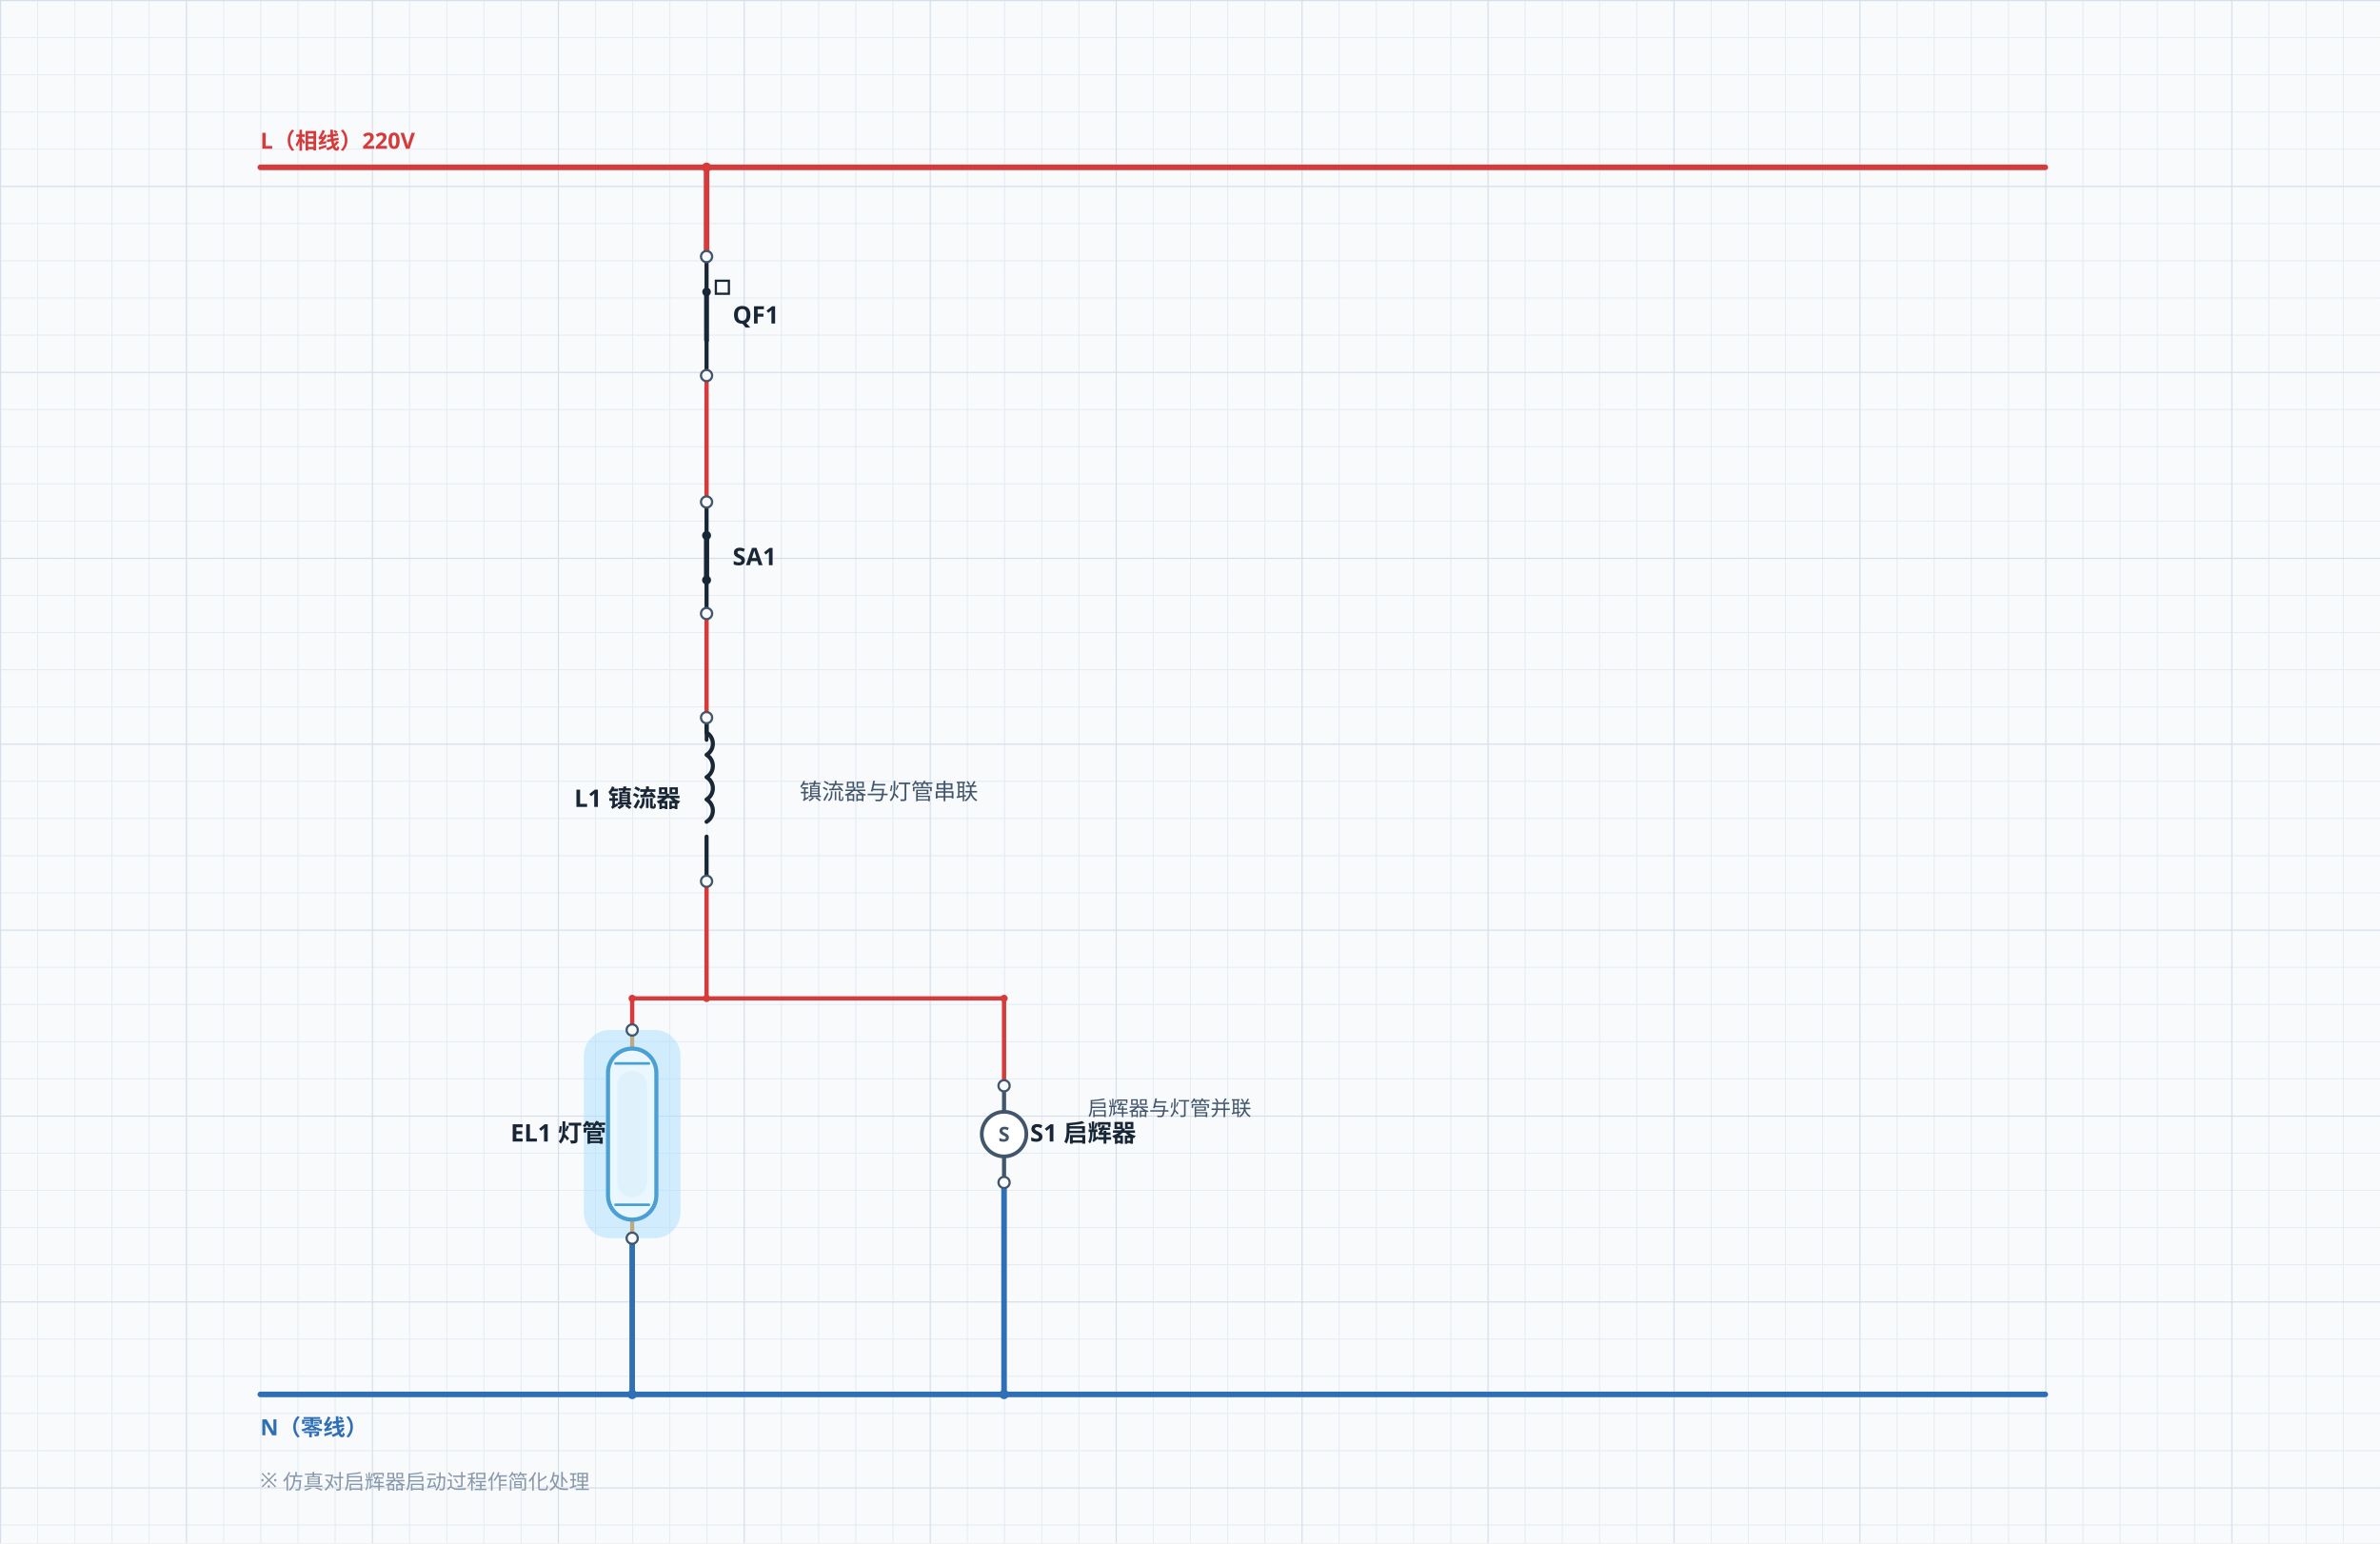
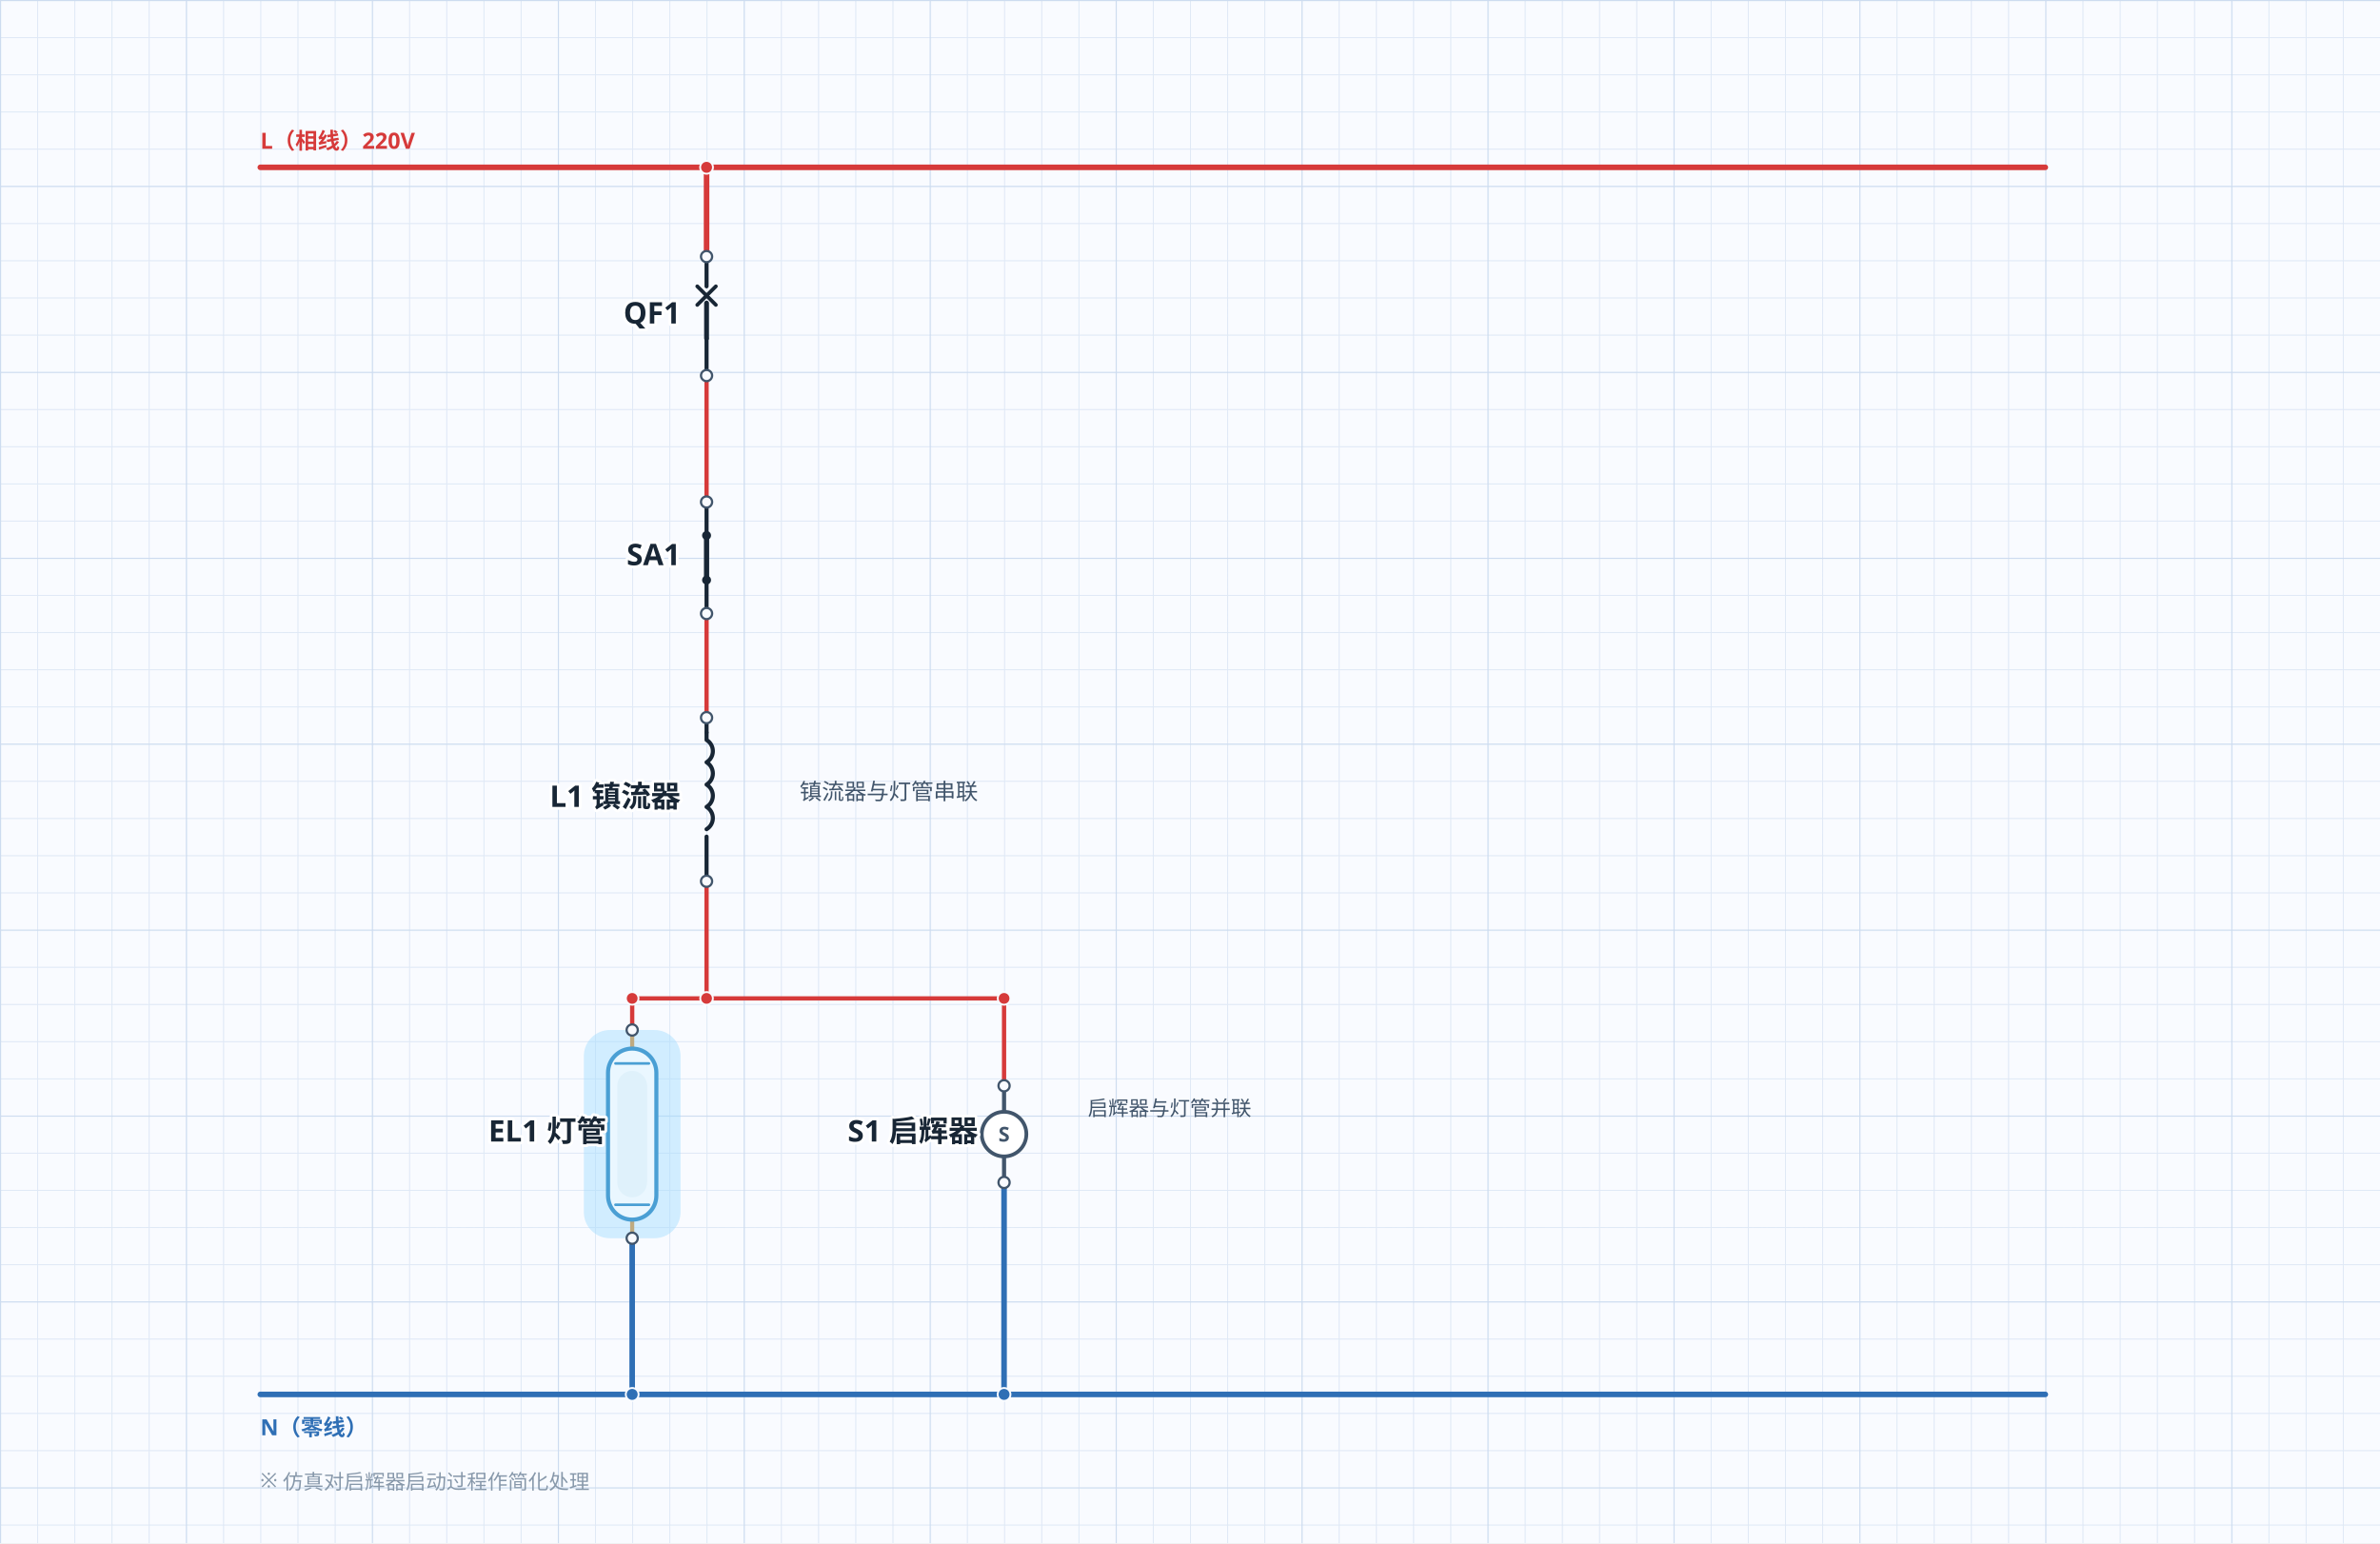
<svg xmlns="http://www.w3.org/2000/svg" viewBox="0 0 1280 830" width="100%" height="100%" preserveAspectRatio="xMidYMid meet" font-family="'Segoe UI','Microsoft YaHei','Noto Sans SC',sans-serif">
  <defs>
    <pattern id="gridMinor" width="20" height="20" patternUnits="userSpaceOnUse">
-       <path d="M 20 0 L 0 0 0 20" fill="none" stroke="#e6ecf4" stroke-width="1" />
+       <path d="M 20 0 L 0 0 0 20" fill="none" stroke="#dfe9f6" stroke-width="1" />
    </pattern>
    <pattern id="gridMajor" width="100" height="100" patternUnits="userSpaceOnUse">
      <rect width="100" height="100" fill="url(#gridMinor)" />
-       <path d="M 100 0 L 0 0 0 100" fill="none" stroke="#d5dfea" stroke-width="1.2" />
+       <path d="M 100 0 L 0 0 0 100" fill="none" stroke="#cddcf0" stroke-width="1.2" />
    </pattern>
    <filter id="soft" x="-20%" y="-20%" width="140%" height="140%">
      <feDropShadow dx="0" dy="1" stdDeviation="2" flood-color="#1b2a3a" flood-opacity="0.08" />
    </filter>
  </defs>
-   <rect x="0" y="0" width="1280" height="830" fill="#f8fafc" />
+   <rect x="0" y="0" width="1280" height="830" fill="#f9fbff" />
  <rect x="0" y="0" width="1280" height="830" fill="url(#gridMajor)" />
  <g class="wires">
-     <g class="wire" data-net="L" style="cursor:default">
-       <line x1="140" y1="90" x2="1100" y2="90" stroke="#d63a3a" stroke-width="3" stroke-linecap="round" opacity="1" />
-       <line x1="380" y1="138" x2="380" y2="90" stroke="#d63a3a" stroke-width="3" stroke-linecap="round" opacity="1" />
-       <circle cx="380" cy="90" r="2.55" fill="#d63a3a" opacity="1" />
+     <g class="wire" data-net="L" data-bus="1" style="cursor:default">
+       <g class="wire-seg" data-wire-seg="L:0" data-net="L" data-seg="0">
+         <line x1="140" y1="90" x2="1100" y2="90" stroke="#d63a3a" stroke-width="3" stroke-linecap="round" opacity="1" />
+       </g>
+       <g class="wire-seg" data-wire-seg="L:null" data-net="L">
+         <line x1="380" y1="138" x2="380" y2="90" stroke="#d63a3a" stroke-width="3" stroke-linecap="round" opacity="1" />
+       </g>
+       <circle class="junction" cx="380" cy="90" r="3.45" fill="#d63a3a" stroke="#f9fbff" stroke-width="1" opacity="1" />
    </g>
-     <g class="wire" data-net="n-qf" style="cursor:default">
-       <line x1="380" y1="202" x2="380" y2="270" stroke="#d63a3a" stroke-width="2.3" stroke-linecap="round" opacity="1" />
+     <g class="wire" data-net="n-qf" data-bus="0" style="cursor:default">
+       <g class="wire-seg" data-wire-seg="n-qf:null" data-net="n-qf">
+         <line x1="380" y1="202" x2="380" y2="270" stroke="#d63a3a" stroke-width="2.3" stroke-linecap="round" opacity="1" />
+       </g>
    </g>
-     <g class="wire" data-net="n-sw" style="cursor:default">
-       <line x1="380" y1="330" x2="380" y2="386" stroke="#d63a3a" stroke-width="2.3" stroke-linecap="round" opacity="1" />
+     <g class="wire" data-net="n-sw" data-bus="0" style="cursor:default">
+       <g class="wire-seg" data-wire-seg="n-sw:null" data-net="n-sw">
+         <line x1="380" y1="330" x2="380" y2="386" stroke="#d63a3a" stroke-width="2.3" stroke-linecap="round" opacity="1" />
+       </g>
    </g>
-     <g class="wire" data-net="n-A" style="cursor:default">
-       <line x1="340" y1="537" x2="540" y2="537" stroke="#d63a3a" stroke-width="2.3" stroke-linecap="round" opacity="1" />
-       <line x1="380" y1="474" x2="380" y2="537" stroke="#d63a3a" stroke-width="2.3" stroke-linecap="round" opacity="1" />
-       <line x1="340" y1="554" x2="340" y2="537" stroke="#d63a3a" stroke-width="2.3" stroke-linecap="round" opacity="1" />
-       <line x1="540" y1="584" x2="540" y2="537" stroke="#d63a3a" stroke-width="2.3" stroke-linecap="round" opacity="1" />
-       <circle cx="380" cy="537" r="1.955" fill="#d63a3a" opacity="1" />
-       <circle cx="340" cy="537" r="1.955" fill="#d63a3a" opacity="1" />
-       <circle cx="540" cy="537" r="1.955" fill="#d63a3a" opacity="1" />
+     <g class="wire" data-net="n-A" data-bus="0" style="cursor:default">
+       <g class="wire-seg" data-wire-seg="n-A:null" data-net="n-A">
+         <line x1="340" y1="537" x2="540" y2="537" stroke="#d63a3a" stroke-width="2.3" stroke-linecap="round" opacity="1" />
+       </g>
+       <g class="wire-seg" data-wire-seg="n-A:null" data-net="n-A">
+         <line x1="380" y1="474" x2="380" y2="537" stroke="#d63a3a" stroke-width="2.3" stroke-linecap="round" opacity="1" />
+       </g>
+       <g class="wire-seg" data-wire-seg="n-A:null" data-net="n-A">
+         <line x1="340" y1="554" x2="340" y2="537" stroke="#d63a3a" stroke-width="2.3" stroke-linecap="round" opacity="1" />
+       </g>
+       <g class="wire-seg" data-wire-seg="n-A:null" data-net="n-A">
+         <line x1="540" y1="584" x2="540" y2="537" stroke="#d63a3a" stroke-width="2.3" stroke-linecap="round" opacity="1" />
+       </g>
+       <circle class="junction" cx="380" cy="537" r="3.4" fill="#d63a3a" stroke="#f9fbff" stroke-width="1" opacity="1" />
+       <circle class="junction" cx="340" cy="537" r="3.4" fill="#d63a3a" stroke="#f9fbff" stroke-width="1" opacity="1" />
+       <circle class="junction" cx="540" cy="537" r="3.4" fill="#d63a3a" stroke="#f9fbff" stroke-width="1" opacity="1" />
    </g>
-     <g class="wire" data-net="N" style="cursor:default">
-       <line x1="140" y1="750" x2="1100" y2="750" stroke="#2f6fb5" stroke-width="3" stroke-linecap="round" opacity="1" />
-       <line x1="340" y1="666" x2="340" y2="750" stroke="#2f6fb5" stroke-width="3" stroke-linecap="round" opacity="1" />
-       <line x1="540" y1="636" x2="540" y2="750" stroke="#2f6fb5" stroke-width="3" stroke-linecap="round" opacity="1" />
-       <circle cx="340" cy="750" r="2.55" fill="#2f6fb5" opacity="1" />
-       <circle cx="540" cy="750" r="2.55" fill="#2f6fb5" opacity="1" />
+     <g class="wire" data-net="N" data-bus="1" style="cursor:default">
+       <g class="wire-seg" data-wire-seg="N:0" data-net="N" data-seg="0">
+         <line x1="140" y1="750" x2="1100" y2="750" stroke="#2f6fb5" stroke-width="3" stroke-linecap="round" opacity="1" />
+       </g>
+       <g class="wire-seg" data-wire-seg="N:null" data-net="N">
+         <line x1="340" y1="666" x2="340" y2="750" stroke="#2f6fb5" stroke-width="3" stroke-linecap="round" opacity="1" />
+       </g>
+       <g class="wire-seg" data-wire-seg="N:null" data-net="N">
+         <line x1="540" y1="636" x2="540" y2="750" stroke="#2f6fb5" stroke-width="3" stroke-linecap="round" opacity="1" />
+       </g>
+       <circle class="junction" cx="340" cy="750" r="3.45" fill="#2f6fb5" stroke="#f9fbff" stroke-width="1" opacity="1" />
+       <circle class="junction" cx="540" cy="750" r="3.45" fill="#2f6fb5" stroke="#f9fbff" stroke-width="1" opacity="1" />
    </g>
  </g>
  <g class="wire-labels">
-     <text x="140" y="80" font-size="12" font-weight="600" fill="#d63a3a" text-anchor="start" font-family="'Segoe UI','Microsoft YaHei','Noto Sans SC',sans-serif">L（相线）220V</text>
-     <text x="140" y="772" font-size="12" font-weight="600" fill="#2f6fb5" text-anchor="start" font-family="'Segoe UI','Microsoft YaHei','Noto Sans SC',sans-serif">N（零线）</text>
+     <text x="140" y="80" font-size="12" font-weight="600" fill="#d63a3a" text-anchor="start" font-family="'Segoe UI','Microsoft YaHei','Noto Sans SC',sans-serif" data-net="L" data-bus-label="L">L（相线）220V</text>
+     <text x="140" y="772" font-size="12" font-weight="600" fill="#2f6fb5" text-anchor="start" font-family="'Segoe UI','Microsoft YaHei','Noto Sans SC',sans-serif" data-net="N" data-bus-label="N">N（零线）</text>
  </g>
  <g class="devices">
    <g class="dev" data-dev="QF1" style="cursor:pointer">
      <g transform="translate(380 170) rotate(0)">
-         <line x1="0" y1="-32" x2="0" y2="-13" stroke="#182635" stroke-width="2.2" stroke-linecap="round" />
-         <line x1="0" y1="13" x2="0" y2="32" stroke="#182635" stroke-width="2.2" stroke-linecap="round" />
-         <circle cx="0" cy="-13" r="2.3" fill="#182635" />
-         <g transform="rotate(0 0 13)">
-           <line x1="0" y1="13" x2="0" y2="-12" stroke="#182635" stroke-width="2.6" stroke-linecap="round" />
+         <g class="breaker-pole" data-x="0" data-angle="0">
+           <line x1="0" y1="-32" x2="0" y2="-16" stroke="#182635" stroke-width="2.2" stroke-linecap="round" />
+           <line x1="-5" y1="-16" x2="5" y2="-6" stroke="#182635" stroke-width="2" stroke-linecap="round" />
+           <line x1="-5" y1="-6" x2="5" y2="-16" stroke="#182635" stroke-width="2" stroke-linecap="round" />
+           <line x1="0" y1="12" x2="0" y2="32" stroke="#182635" stroke-width="2.2" stroke-linecap="round" />
+           <g transform="rotate(0 0 12)">
+             <line x1="0" y1="12" x2="0" y2="-7" stroke="#182635" stroke-width="2.6" stroke-linecap="round" />
+           </g>
        </g>
-         <rect x="5" y="-19" width="7" height="7" rx="0" fill="none" stroke="#182635" stroke-width="1.2" />
      </g>
-       <text x="394" y="174" font-size="13" font-weight="700" fill="#182635" text-anchor="start" font-family="'Segoe UI','Microsoft YaHei','Noto Sans SC',sans-serif">QF1</text>
-       <circle cx="380" cy="138" r="3" fill="#f8fafc" stroke="#41556b" stroke-width="1.2" class="pin" data-pin="QF1:1" />
-       <circle cx="380" cy="202" r="3" fill="#f8fafc" stroke="#41556b" stroke-width="1.2" class="pin" data-pin="QF1:2" />
+       <text x="366" y="174" font-size="16" font-weight="700" fill="#182635" text-anchor="end" font-family="'Segoe UI','Microsoft YaHei','Noto Sans SC',sans-serif" paint-order="stroke" stroke="#ffffff" stroke-width="3" stroke-linejoin="round" data-dev-label="QF1" data-label-drag="QF1" style="cursor:move">QF1</text>
+       <circle cx="380" cy="138" r="3" fill="#f9fbff" stroke="#41556b" stroke-width="1.2" class="pin" data-pin="QF1:1" />
+       <circle cx="380" cy="202" r="3" fill="#f9fbff" stroke="#41556b" stroke-width="1.2" class="pin" data-pin="QF1:2" />
    </g>
    <g class="dev" data-dev="SA1" style="cursor:pointer">
      <g transform="translate(380 300) rotate(0)">
        <line x1="0" y1="-30" x2="0" y2="-12" stroke="#182635" stroke-width="2.2" stroke-linecap="round" />
        <line x1="0" y1="12" x2="0" y2="30" stroke="#182635" stroke-width="2.2" stroke-linecap="round" />
        <circle cx="0" cy="-12" r="2.4" fill="#182635" />
        <circle cx="0" cy="12" r="2.4" fill="#182635" />
        <g transform="rotate(0 0 12)">
          <line x1="0" y1="12" x2="0" y2="-11" stroke="#182635" stroke-width="2.8" stroke-linecap="round" />
        </g>
      </g>
-       <text x="394" y="304" font-size="13" font-weight="700" fill="#182635" text-anchor="start" font-family="'Segoe UI','Microsoft YaHei','Noto Sans SC',sans-serif">SA1</text>
-       <circle cx="380" cy="270" r="3" fill="#f8fafc" stroke="#41556b" stroke-width="1.2" class="pin" data-pin="SA1:1" />
-       <circle cx="380" cy="330" r="3" fill="#f8fafc" stroke="#41556b" stroke-width="1.2" class="pin" data-pin="SA1:2" />
+       <text x="366" y="304" font-size="16" font-weight="700" fill="#182635" text-anchor="end" font-family="'Segoe UI','Microsoft YaHei','Noto Sans SC',sans-serif" paint-order="stroke" stroke="#ffffff" stroke-width="3" stroke-linejoin="round" data-dev-label="SA1" data-label-drag="SA1" style="cursor:move">SA1</text>
+       <circle cx="380" cy="270" r="3" fill="#f9fbff" stroke="#41556b" stroke-width="1.2" class="pin" data-pin="SA1:1" />
+       <circle cx="380" cy="330" r="3" fill="#f9fbff" stroke="#41556b" stroke-width="1.2" class="pin" data-pin="SA1:2" />
    </g>
    <g class="dev" data-dev="L1" style="cursor:pointer">
      <g transform="translate(380 430) rotate(0)">
        <line x1="0" y1="-44" x2="0" y2="-36" stroke="#182635" stroke-width="2.2" stroke-linecap="round" />
-         <path d="M 0 -36 L 0 -32" fill="none" stroke="#182635" stroke-width="2" stroke-linecap="round" stroke-linejoin="round" />
-         <path d="M 0 -44 L 0 -36 A 7 7 0 0 1 0 -24 A 7 7 0 0 1 0 -12 A 7 7 0 0 1 0 0 A 7 7 0 0 1 0 12" fill="none" stroke="#182635" stroke-width="2.2" stroke-linecap="round" stroke-linejoin="round" />
-         <line x1="0" y1="44" x2="0" y2="44" stroke="#182635" stroke-width="2.2" stroke-linecap="round" />
+         <path d="M 0 -36 L 0 -32 A 7 7 0 0 1 0 -20 A 7 7 0 0 1 0 -8 A 7 7 0 0 1 0 4 A 7 7 0 0 1 0 16" fill="none" stroke="#182635" stroke-width="2.2" stroke-linecap="round" stroke-linejoin="round" />
        <line x1="0" y1="20" x2="0" y2="44" stroke="#182635" stroke-width="2.2" stroke-linecap="round" />
      </g>
-       <text x="366" y="434" font-size="13" font-weight="700" fill="#182635" text-anchor="end" font-family="'Segoe UI','Microsoft YaHei','Noto Sans SC',sans-serif">L1 镇流器</text>
-       <circle cx="380" cy="386" r="3" fill="#f8fafc" stroke="#41556b" stroke-width="1.2" class="pin" data-pin="L1:1" />
-       <circle cx="380" cy="474" r="3" fill="#f8fafc" stroke="#41556b" stroke-width="1.2" class="pin" data-pin="L1:2" />
+       <text x="366" y="434" font-size="16" font-weight="700" fill="#182635" text-anchor="end" font-family="'Segoe UI','Microsoft YaHei','Noto Sans SC',sans-serif" paint-order="stroke" stroke="#ffffff" stroke-width="3" stroke-linejoin="round" data-dev-label="L1" data-label-drag="L1" style="cursor:move">L1 镇流器</text>
+       <circle cx="380" cy="386" r="3" fill="#f9fbff" stroke="#41556b" stroke-width="1.2" class="pin" data-pin="L1:1" />
+       <circle cx="380" cy="474" r="3" fill="#f9fbff" stroke="#41556b" stroke-width="1.2" class="pin" data-pin="L1:2" />
    </g>
    <g class="dev" data-dev="EL1" style="cursor:pointer">
      <g transform="translate(340 610) rotate(0)">
        <line x1="0" y1="-56" x2="0" y2="-46" stroke="#d98218" stroke-width="2.2" stroke-linecap="round" />
        <line x1="0" y1="46" x2="0" y2="56" stroke="#d98218" stroke-width="2.2" stroke-linecap="round" />
        <rect x="-26" y="-56" width="52" height="112" rx="14" fill="rgba(160,220,255,.45)" />
        <rect x="-13" y="-46" width="26" height="92" rx="13" fill="#eaf7ff" stroke="#4a9fd4" stroke-width="2.2" />
        <line x1="-9" y1="-38" x2="9" y2="-38" stroke="#4a9fd4" stroke-width="1.4" stroke-linecap="round" />
        <line x1="-9" y1="38" x2="9" y2="38" stroke="#4a9fd4" stroke-width="1.4" stroke-linecap="round" />
        <rect x="-8" y="-34" width="16" height="68" rx="8" fill="#dff1fb" />
      </g>
-       <text x="326" y="614" font-size="13" font-weight="700" fill="#182635" text-anchor="end" font-family="'Segoe UI','Microsoft YaHei','Noto Sans SC',sans-serif">EL1 灯管</text>
-       <circle cx="340" cy="554" r="3" fill="#f8fafc" stroke="#41556b" stroke-width="1.2" class="pin" data-pin="EL1:1" />
-       <circle cx="340" cy="666" r="3" fill="#f8fafc" stroke="#41556b" stroke-width="1.2" class="pin" data-pin="EL1:2" />
+       <text x="326" y="614" font-size="16" font-weight="700" fill="#182635" text-anchor="end" font-family="'Segoe UI','Microsoft YaHei','Noto Sans SC',sans-serif" paint-order="stroke" stroke="#ffffff" stroke-width="3" stroke-linejoin="round" data-dev-label="EL1" data-label-drag="EL1" style="cursor:move">EL1 灯管</text>
+       <circle cx="340" cy="554" r="3" fill="#f9fbff" stroke="#41556b" stroke-width="1.2" class="pin" data-pin="EL1:1" />
+       <circle cx="340" cy="666" r="3" fill="#f9fbff" stroke="#41556b" stroke-width="1.2" class="pin" data-pin="EL1:2" />
    </g>
    <g class="dev" data-dev="S1" style="cursor:pointer">
      <g transform="translate(540 610) rotate(0)">
        <line x1="0" y1="-26" x2="0" y2="-12" stroke="#41556b" stroke-width="2.2" stroke-linecap="round" />
        <line x1="0" y1="12" x2="0" y2="26" stroke="#41556b" stroke-width="2.2" stroke-linecap="round" />
        <circle cx="0" cy="0" r="12" fill="#ffffff" stroke="#41556b" stroke-width="2" />
        <text x="0" y="4" font-size="11" font-weight="700" fill="#41556b" text-anchor="middle" font-family="'Segoe UI','Microsoft YaHei',sans-serif">S</text>
      </g>
-       <text x="554" y="614" font-size="13" font-weight="700" fill="#182635" text-anchor="start" font-family="'Segoe UI','Microsoft YaHei','Noto Sans SC',sans-serif">S1 启辉器</text>
-       <circle cx="540" cy="584" r="3" fill="#f8fafc" stroke="#41556b" stroke-width="1.2" class="pin" data-pin="S1:1" />
-       <circle cx="540" cy="636" r="3" fill="#f8fafc" stroke="#41556b" stroke-width="1.2" class="pin" data-pin="S1:2" />
+       <text x="526" y="614" font-size="16" font-weight="700" fill="#182635" text-anchor="end" font-family="'Segoe UI','Microsoft YaHei','Noto Sans SC',sans-serif" paint-order="stroke" stroke="#ffffff" stroke-width="3" stroke-linejoin="round" data-dev-label="S1" data-label-drag="S1" style="cursor:move">S1 启辉器</text>
+       <circle cx="540" cy="584" r="3" fill="#f9fbff" stroke="#41556b" stroke-width="1.2" class="pin" data-pin="S1:1" />
+       <circle cx="540" cy="636" r="3" fill="#f9fbff" stroke="#41556b" stroke-width="1.2" class="pin" data-pin="S1:2" />
    </g>
  </g>
+   <g class="notes" />
  <g class="annotations">
    <text x="430" y="430" font-size="12" font-weight="500" fill="#41556b" text-anchor="start" font-family="'Segoe UI','Microsoft YaHei','Noto Sans SC',sans-serif">镇流器与灯管串联</text>
    <text x="585" y="600" font-size="11" font-weight="500" fill="#41556b" text-anchor="start" font-family="'Segoe UI','Microsoft YaHei','Noto Sans SC',sans-serif">启辉器与灯管并联</text>
    <text x="140" y="800" font-size="11" font-weight="500" fill="#8798aa" text-anchor="start" font-family="'Segoe UI','Microsoft YaHei','Noto Sans SC',sans-serif">※ 仿真对启辉器启动过程作简化处理</text>
  </g>
</svg>
